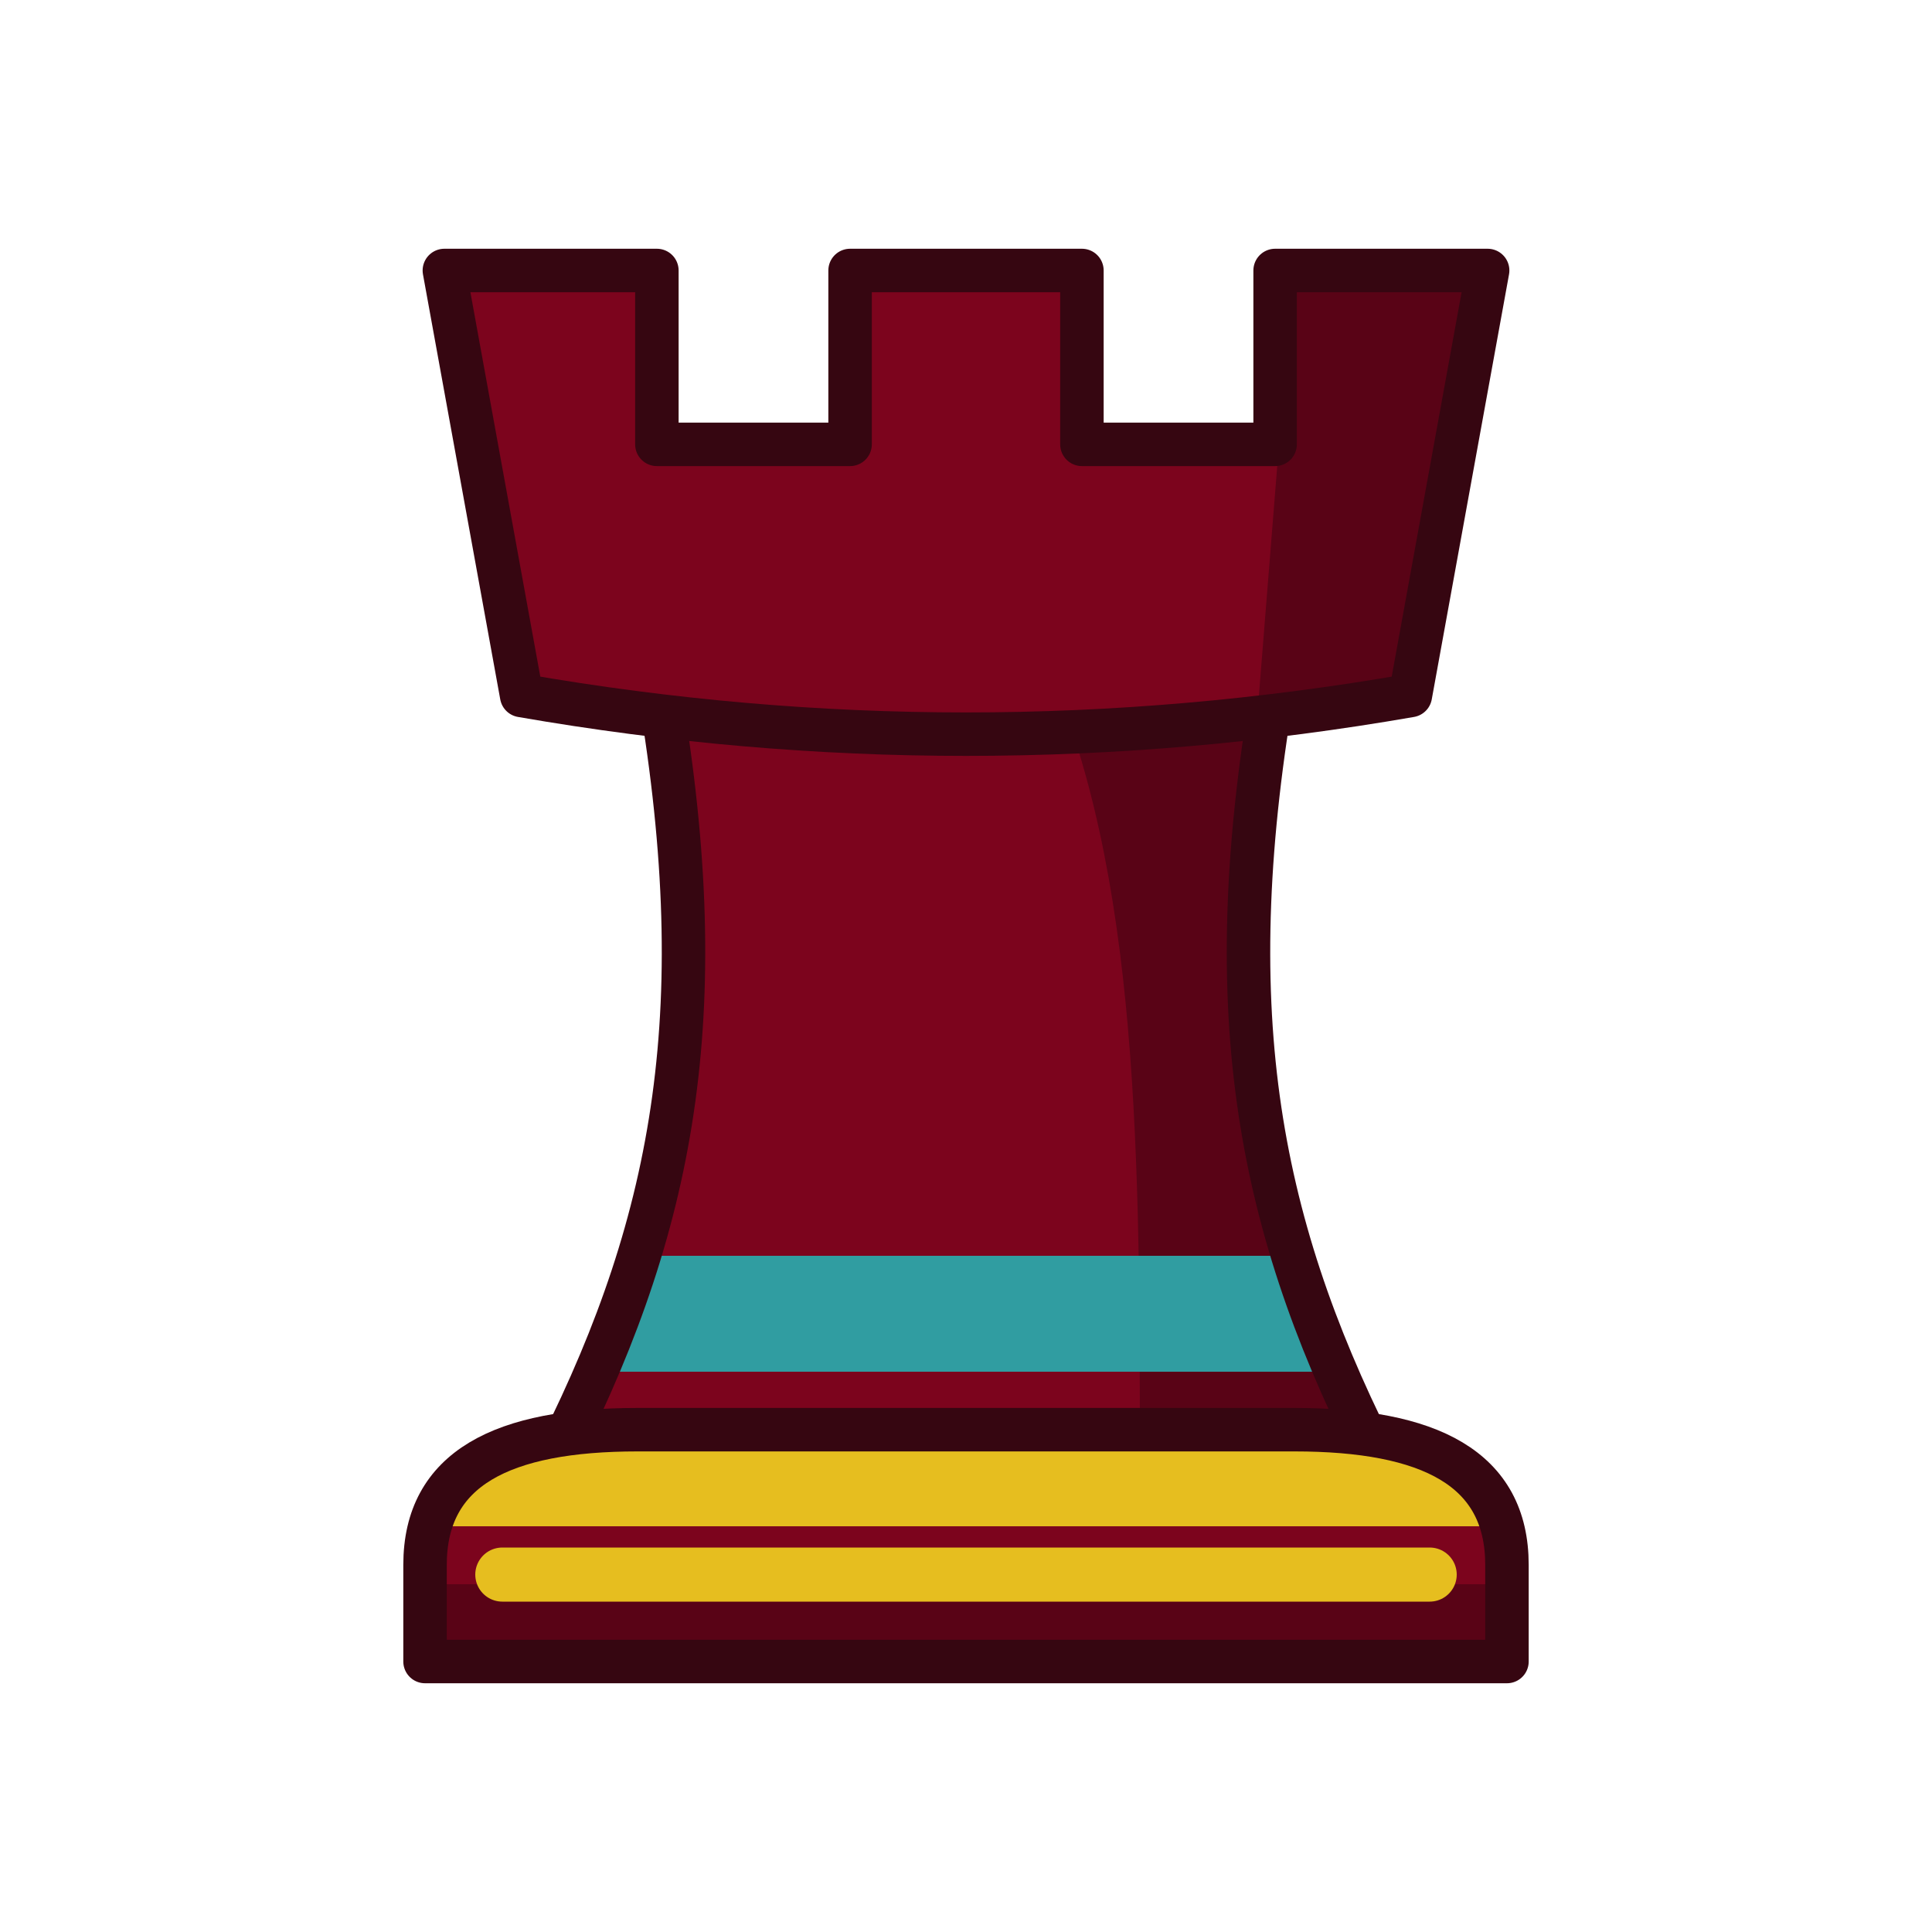
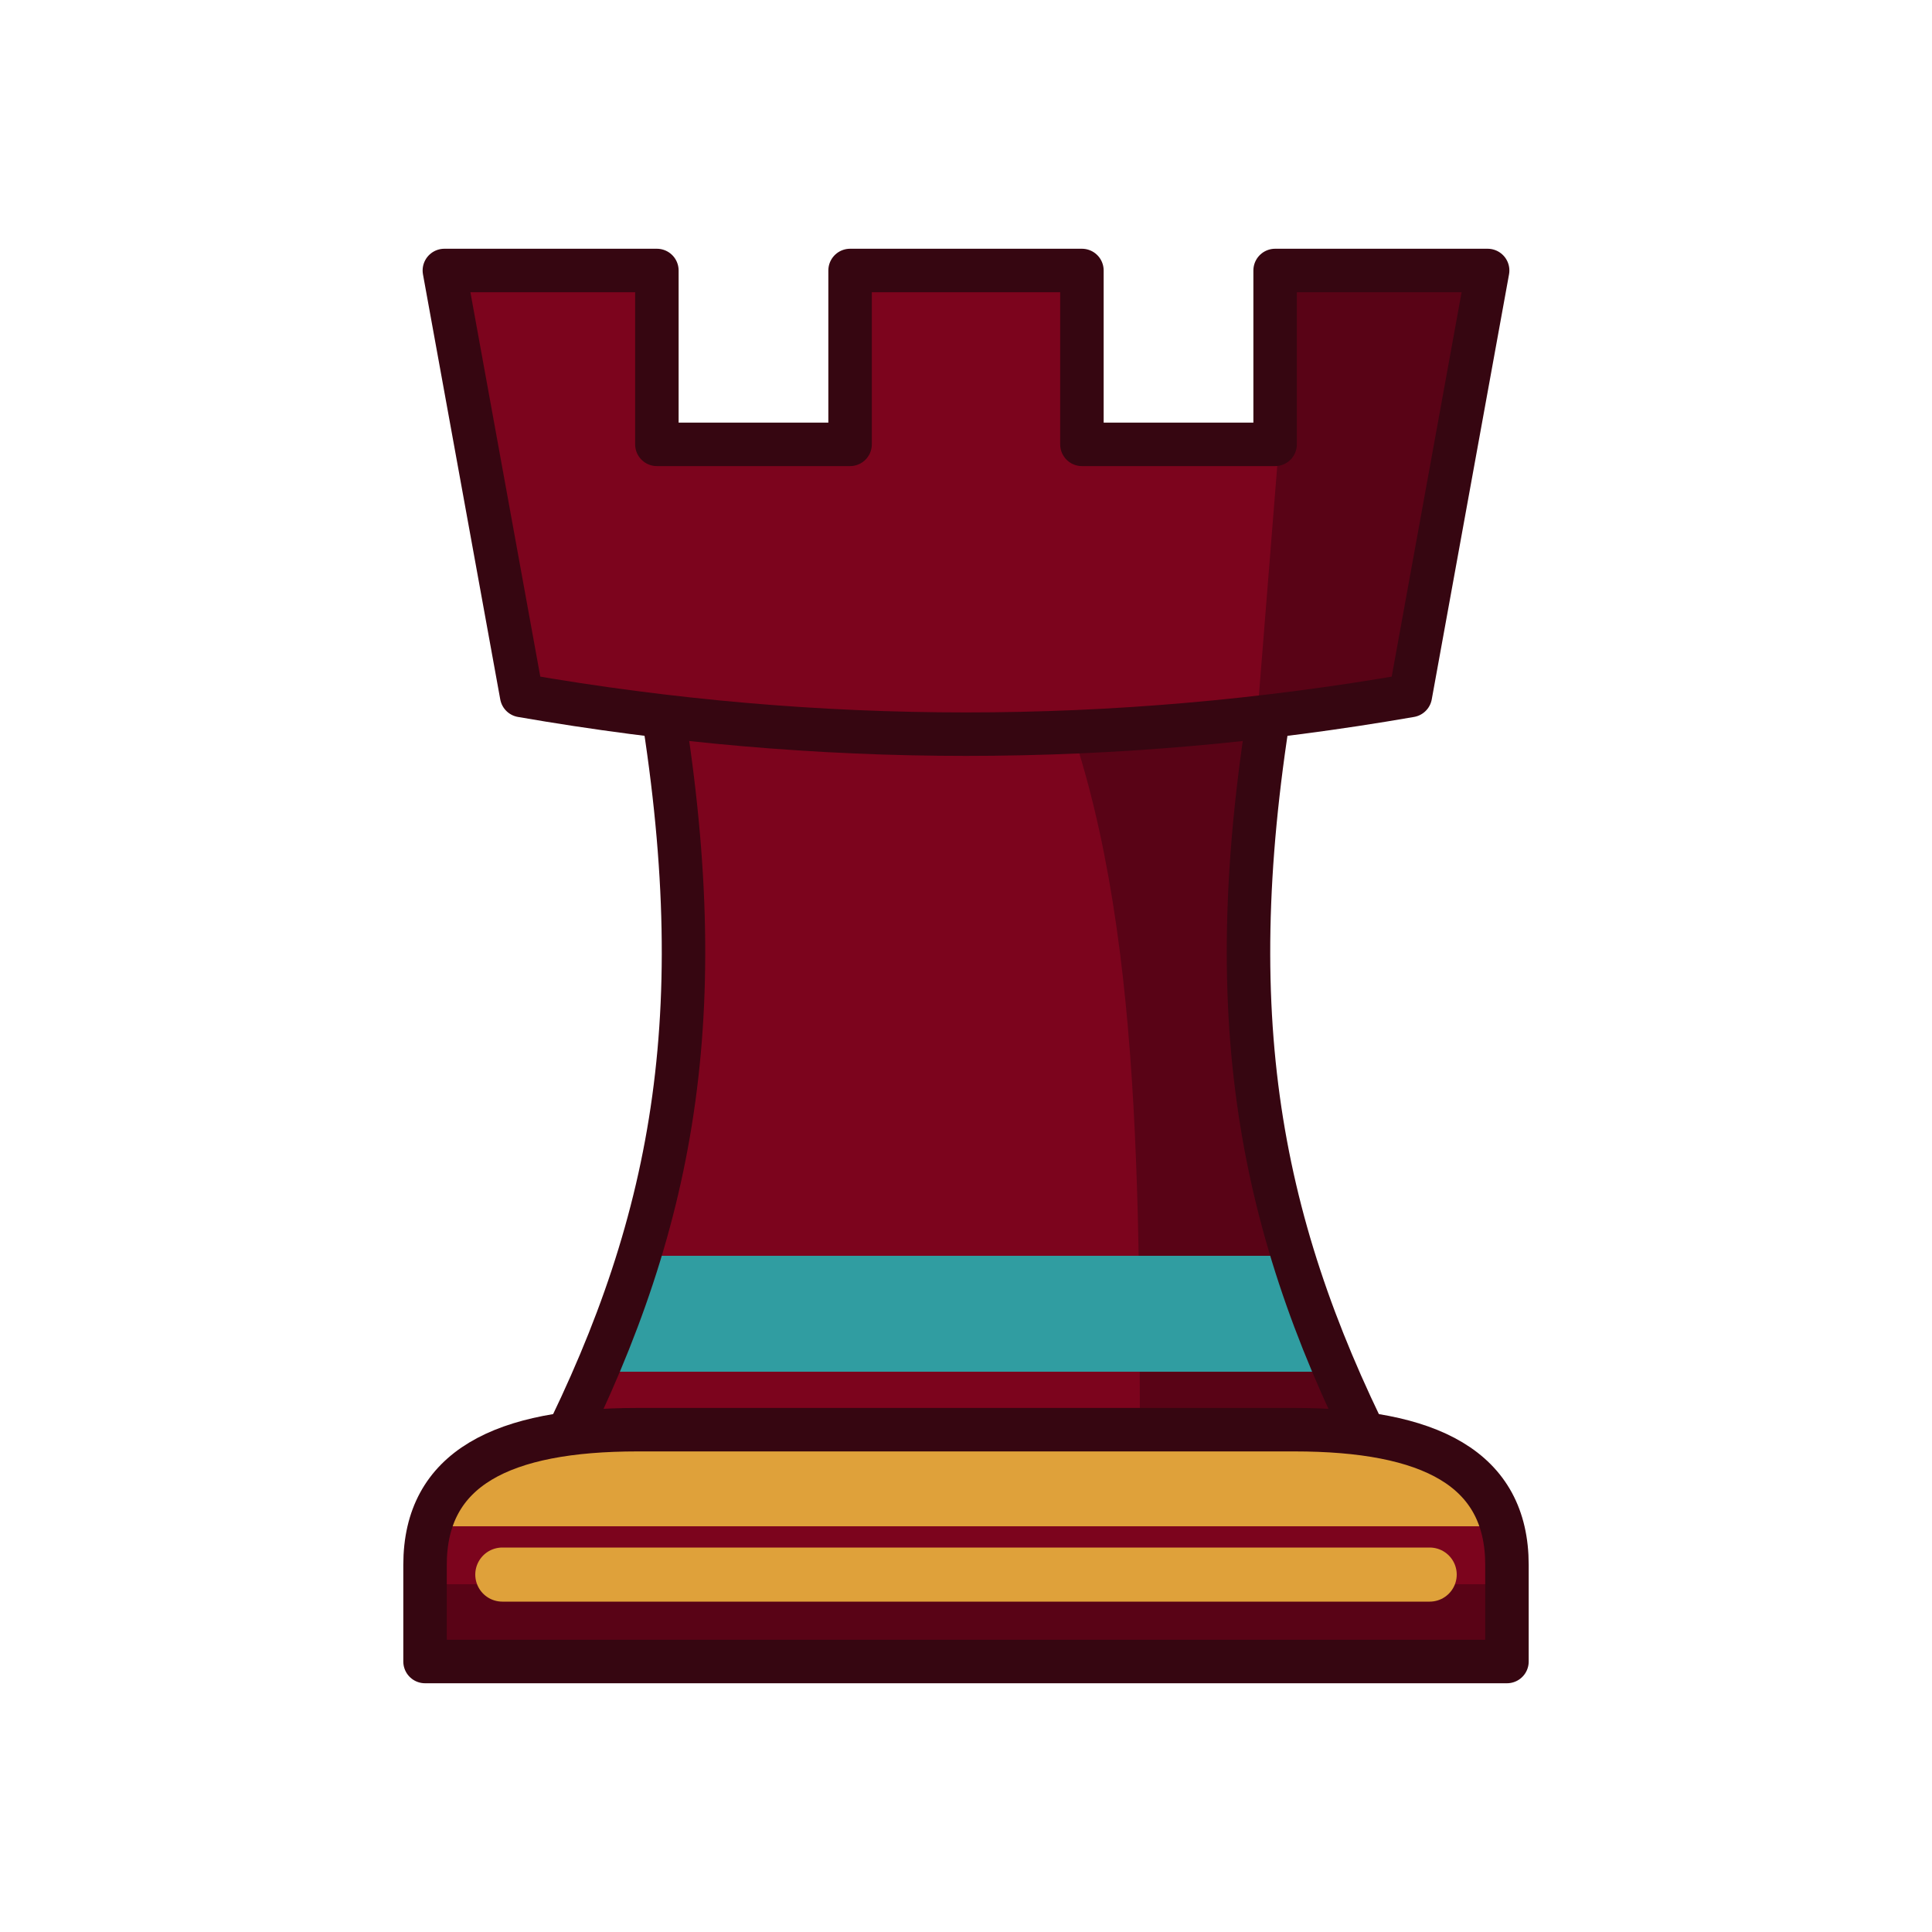
<svg xmlns="http://www.w3.org/2000/svg" viewBox="0 3 100 100">
  <g fill="#7C041D" stroke="#360611" stroke-width="2.25" stroke-linejoin="round" stroke-linecap="round">
    <path d="M34 38 H66 C63 55 65 66 71 78 H29 C35 66 37 55 34 38 Z" fill="#7C041D" stroke="none" fill-rule="evenodd" />
    <defs>
      <clipPath id="s1">
        <path d="M34 38 H66 C63 55 65 66 71 78 H29 C35 66 37 55 34 38 Z" clip-rule="evenodd" />
      </clipPath>
    </defs>
    <path d="M54 37 H67 C64 58 65 67 72 79 H59 C59 63 59 48 54 37 Z" fill="#590316" stroke="none" clip-path="url(#s1)" />
    <g stroke="none" clip-path="url(#s1)">
      <path d="M10 68 H90 V74 H10 Z" fill="#309DA1" />
-       <path d="M10 78 H90 V82 H10 Z" fill="#E6BE1F" />
+       <path d="M10 78 H90 V82 H10 Z" fill="#DFA13A" />
    </g>
    <path d="M34 38 H66 C63 55 65 66 71 78 H29 C35 66 37 55 34 38 Z" fill="none" />
    <path d="M23 17 H34 V26 H44 V17 H56 V26 H66 V17 H77 L73 39 Q50 43 27 39 Z" fill="#7C041D" stroke="none" fill-rule="evenodd" />
    <defs>
      <clipPath id="s2">
        <path d="M23 17 H34 V26 H44 V17 H56 V26 H66 V17 H77 L73 39 Q50 43 27 39 Z" clip-rule="evenodd" />
      </clipPath>
    </defs>
    <path d="M67 16 H78 L73 40 L65 41 Z" fill="#590316" stroke="none" clip-path="url(#s2)" />
    <g stroke="none" clip-path="url(#s2)">
      <path d="M10 68 H90 V74 H10 Z" fill="#309DA1" />
-       <path d="M10 78 H90 V82 H10 Z" fill="#E6BE1F" />
+       <path d="M10 78 H90 V82 H10 Z" fill="#DFA13A" />
    </g>
    <path d="M23 17 H34 V26 H44 V17 H56 V26 H66 V17 H77 L73 39 Q50 43 27 39 Z" fill="none" />
    <path d="M22 89 V84 C22 79 26 77 33 77 H67 C74 77 78 79 78 84 V89 Z" fill="#7C041D" stroke="none" fill-rule="evenodd" />
    <defs>
      <clipPath id="s3">
        <path d="M22 89 V84 C22 79 26 77 33 77 H67 C74 77 78 79 78 84 V89 Z" clip-rule="evenodd" />
      </clipPath>
    </defs>
    <path d="M21 85 H79 V90 H21 Z" fill="#590316" stroke="none" clip-path="url(#s3)" />
    <g stroke="none" clip-path="url(#s3)">
      <path d="M10 68 H90 V74 H10 Z" fill="#309DA1" />
-       <path d="M10 78 H90 V82 H10 Z" fill="#E6BE1F" />
+       <path d="M10 78 H90 V82 H10 Z" fill="#DFA13A" />
    </g>
    <path d="M22 89 V84 C22 79 26 77 33 77 H67 C74 77 78 79 78 84 V89 Z" fill="none" />
-     <path d="M26 84.5 H74" fill="none" stroke="#E6BE1F" stroke-width="2.8" stroke-linecap="round" />
+     <path d="M26 84.5 H74" fill="none" stroke="#DFA13A" stroke-width="2.8" stroke-linecap="round" />
  </g>
</svg>
